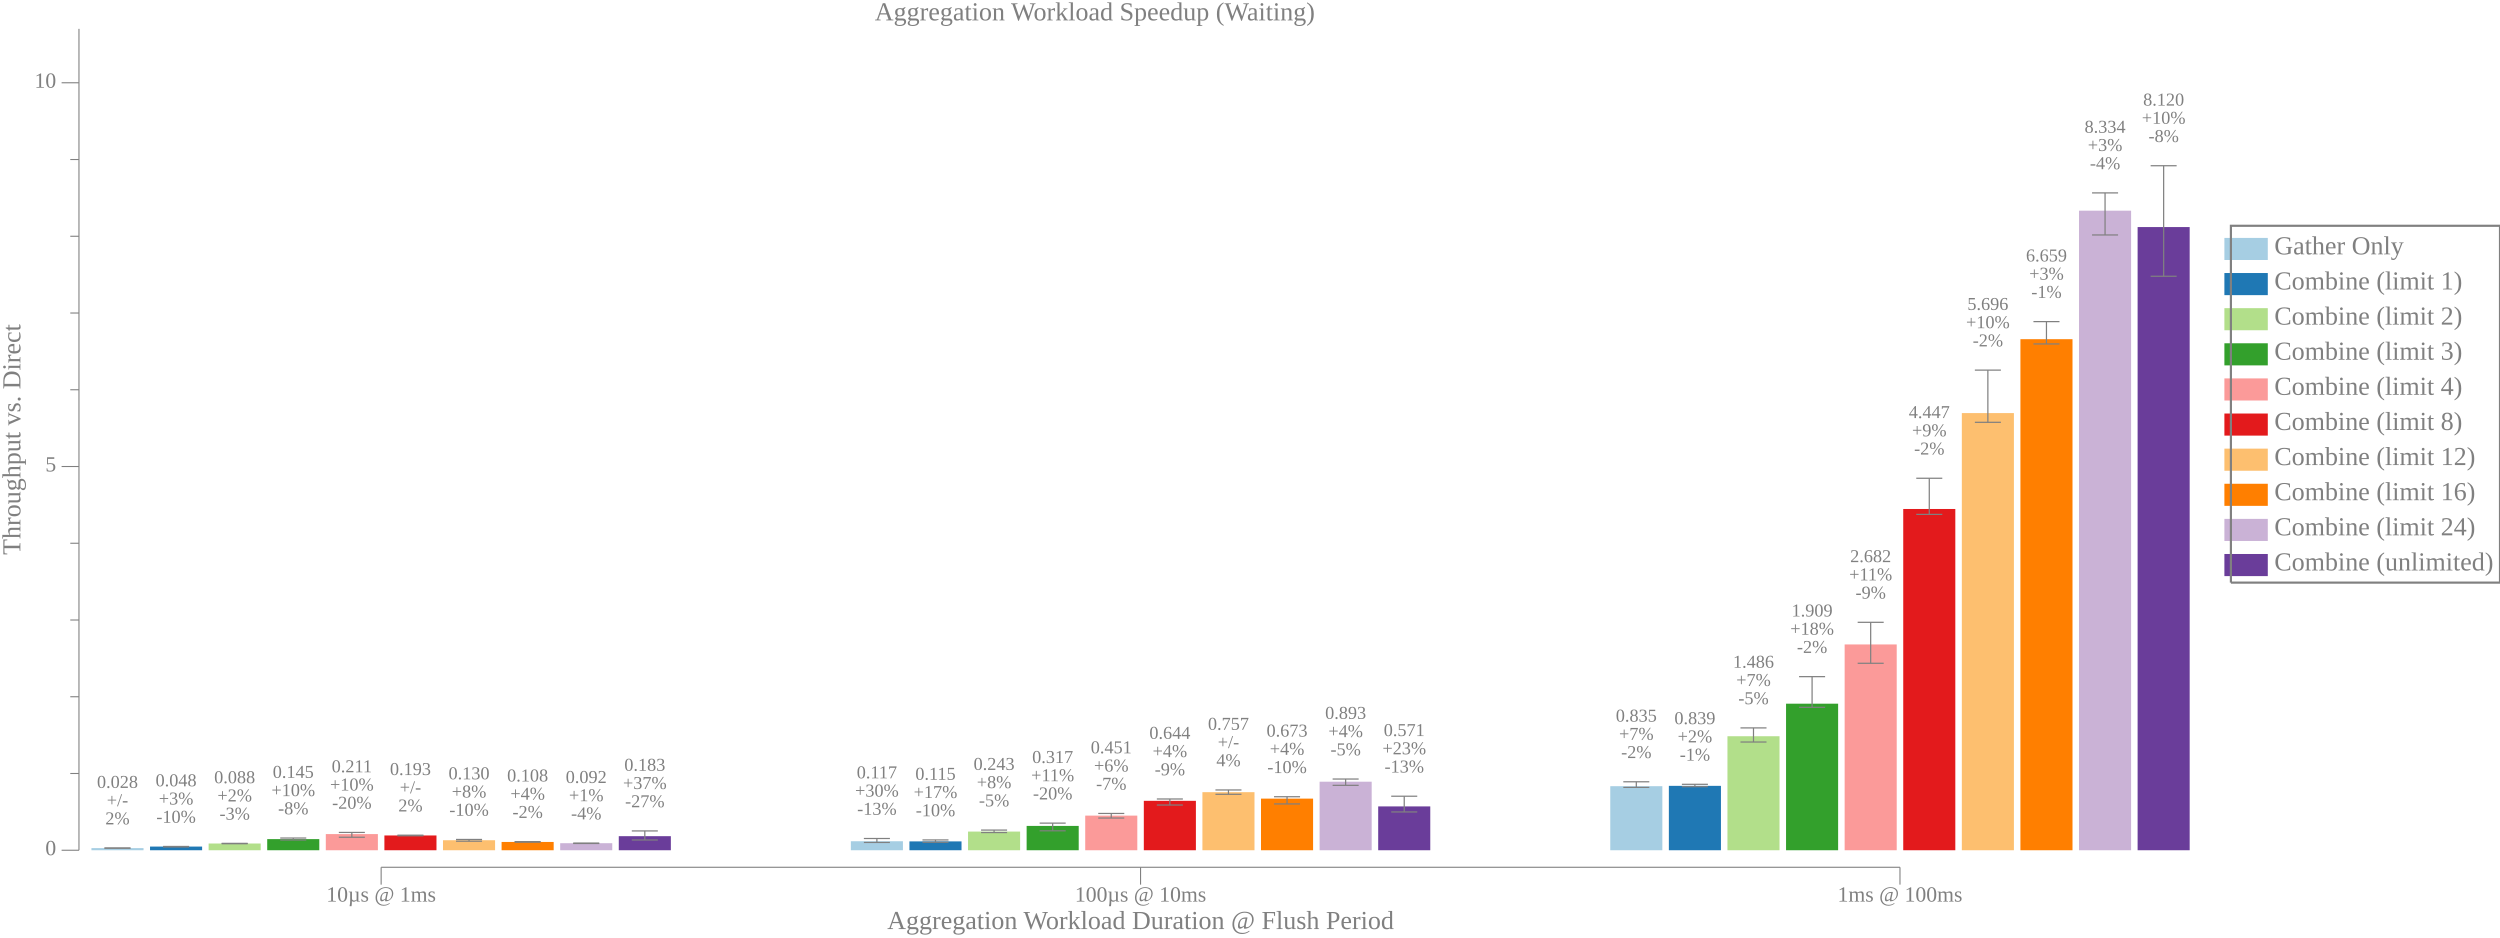
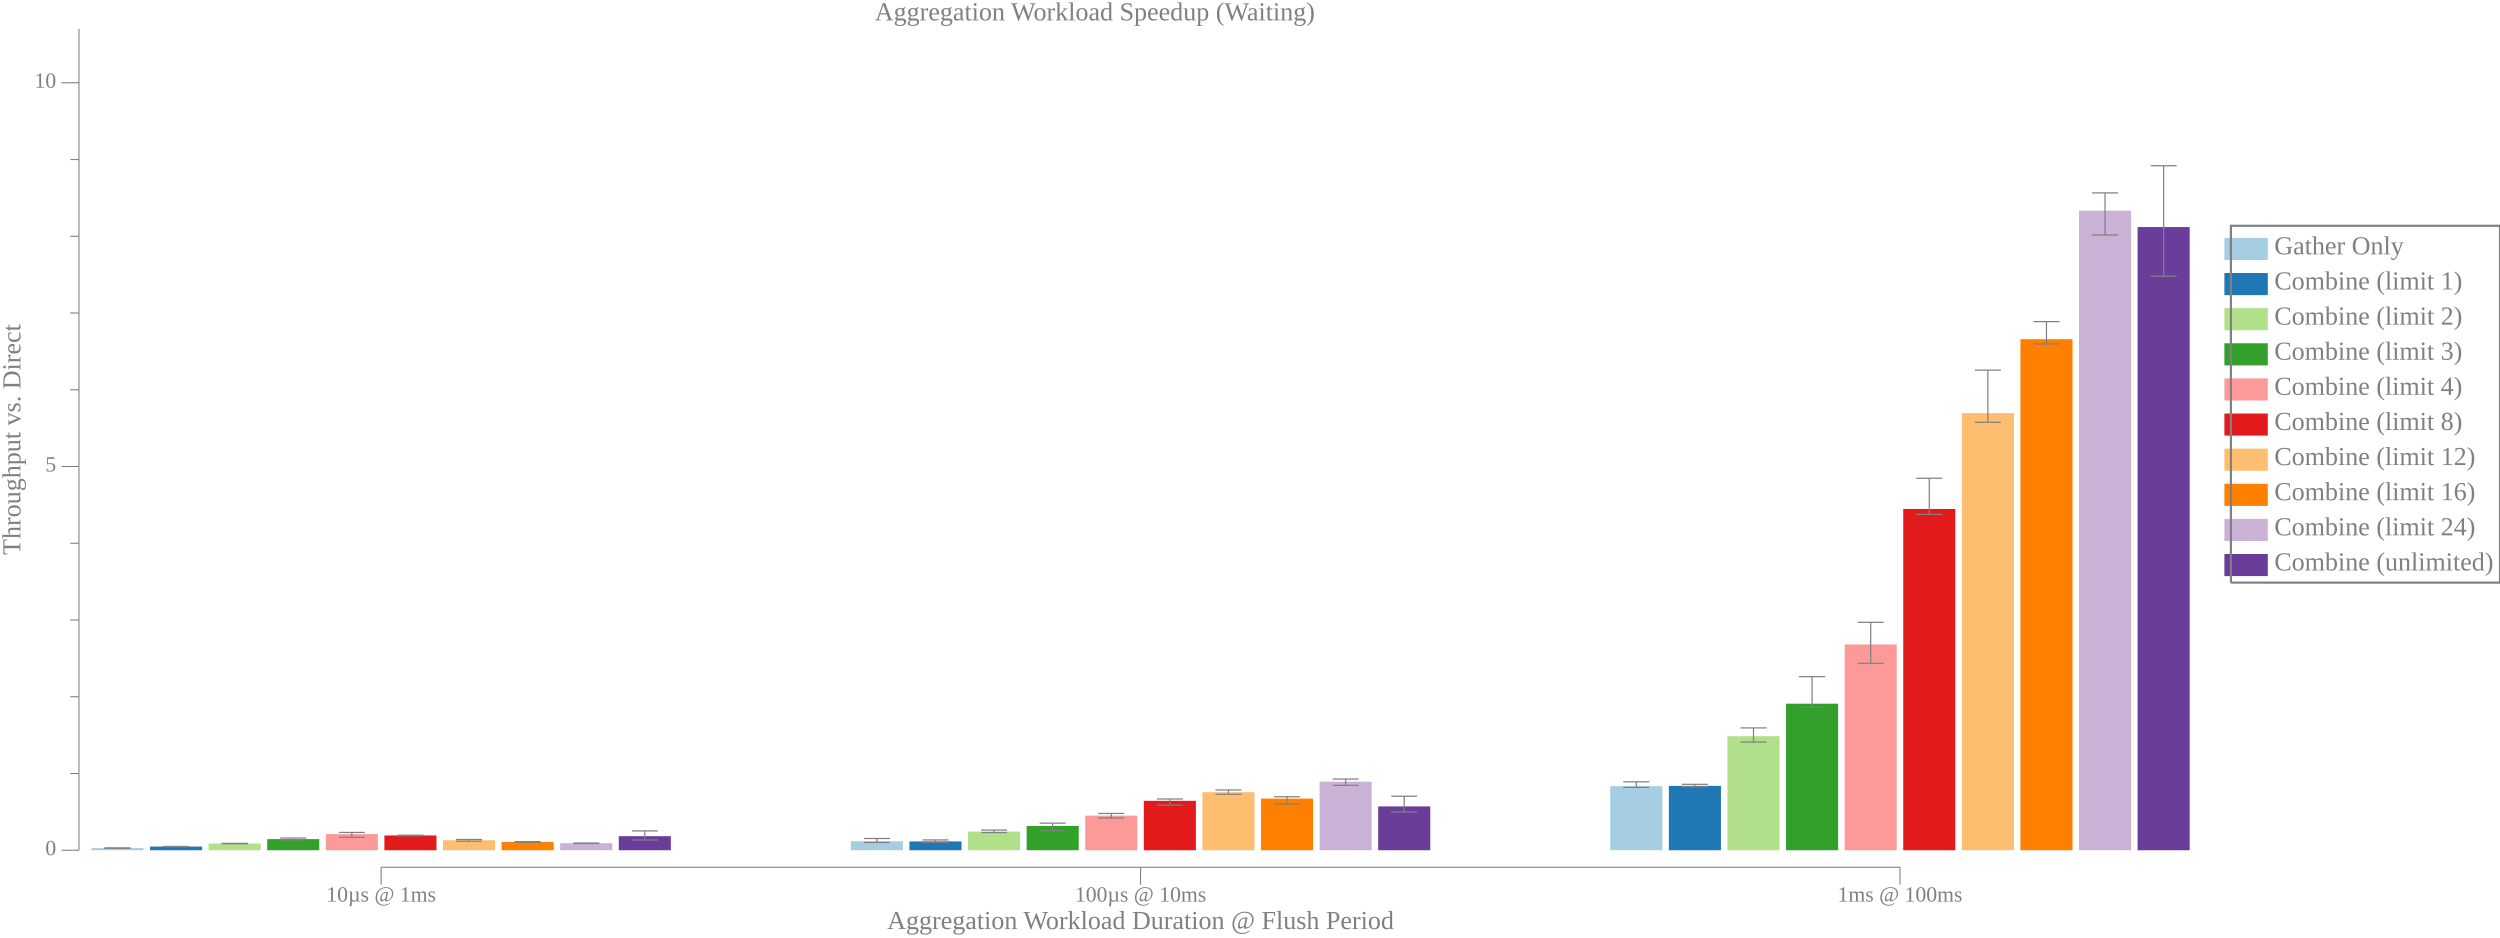
<svg xmlns="http://www.w3.org/2000/svg" width="1152pt" height="432pt" viewBox="0 0 1152 432">
  <g transform="scale(1, -1) translate(0, -432)">
    <path d="M1025,312.19L1025,322.37L1045,322.37L1045,312.19Z" style="fill:#A6CEE3" />
    <text x="1048" y="-314.79" transform="scale(1, -1)" style="font-family:Liberation Serif;font-variant:normal;font-weight:normal;font-style:normal;font-size:12px;fill:#808080">Gather Only</text>
    <path d="M1025,296L1025,306.19L1045,306.19L1045,296Z" style="fill:#1F78B4" />
    <text x="1048" y="-298.61" transform="scale(1, -1)" style="font-family:Liberation Serif;font-variant:normal;font-weight:normal;font-style:normal;font-size:12px;fill:#808080">Combine (limit 1)</text>
    <path d="M1025,279.82L1025,290L1045,290L1045,279.82Z" style="fill:#B2DF8A" />
    <text x="1048" y="-282.42" transform="scale(1, -1)" style="font-family:Liberation Serif;font-variant:normal;font-weight:normal;font-style:normal;font-size:12px;fill:#808080">Combine (limit 2)</text>
    <path d="M1025,263.63L1025,273.82L1045,273.82L1045,263.63Z" style="fill:#33A02C" />
    <text x="1048" y="-266.24" transform="scale(1, -1)" style="font-family:Liberation Serif;font-variant:normal;font-weight:normal;font-style:normal;font-size:12px;fill:#808080">Combine (limit 3)</text>
    <path d="M1025,247.45L1025,257.63L1045,257.63L1045,247.45Z" style="fill:#FB9A99" />
    <text x="1048" y="-250.06" transform="scale(1, -1)" style="font-family:Liberation Serif;font-variant:normal;font-weight:normal;font-style:normal;font-size:12px;fill:#808080">Combine (limit 4)</text>
    <path d="M1025,231.27L1025,241.45L1045,241.45L1045,231.27Z" style="fill:#E31A1C" />
    <text x="1048" y="-233.87" transform="scale(1, -1)" style="font-family:Liberation Serif;font-variant:normal;font-weight:normal;font-style:normal;font-size:12px;fill:#808080">Combine (limit 8)</text>
    <path d="M1025,215.08L1025,225.27L1045,225.27L1045,215.08Z" style="fill:#FDBF6F" />
    <text x="1048" y="-217.69" transform="scale(1, -1)" style="font-family:Liberation Serif;font-variant:normal;font-weight:normal;font-style:normal;font-size:12px;fill:#808080">Combine (limit 12)</text>
    <path d="M1025,198.9L1025,209.08L1045,209.08L1045,198.9Z" style="fill:#FF7F00" />
    <text x="1048" y="-201.5" transform="scale(1, -1)" style="font-family:Liberation Serif;font-variant:normal;font-weight:normal;font-style:normal;font-size:12px;fill:#808080">Combine (limit 16)</text>
    <path d="M1025,182.72L1025,192.9L1045,192.9L1045,182.72Z" style="fill:#CAB2D6" />
    <text x="1048" y="-185.32" transform="scale(1, -1)" style="font-family:Liberation Serif;font-variant:normal;font-weight:normal;font-style:normal;font-size:12px;fill:#808080">Combine (limit 24)</text>
    <path d="M1025,166.53L1025,176.72L1045,176.72L1045,166.53Z" style="fill:#6A3D9A" />
    <text x="1048" y="-169.14" transform="scale(1, -1)" style="font-family:Liberation Serif;font-variant:normal;font-weight:normal;font-style:normal;font-size:12px;fill:#808080">Combine (unlimited)</text>
    <path d="M1028,163.53L1028,327.96L1152,327.96L1152,163.53L1028,163.53" style="fill:none;stroke:#808080" />
    <path d="M0,0L1009,0L1009,432L0,432Z" style="fill:#-8000000000000000-8000000000000000-8000000000000000;fill-opacity:0" />
    <text x="403.11" y="-422.61" transform="scale(1, -1)" style="font-family:Liberation Serif;font-variant:normal;font-weight:normal;font-style:normal;font-size:12px;fill:#808080">Aggregation Workload Speedup (Waiting)</text>
    <text x="408.82" y="-3.902" transform="scale(1, -1)" style="font-family:Liberation Serif;font-variant:normal;font-weight:normal;font-style:normal;font-size:12px;fill:#808080">Aggregation Workload Duration @ Flush Period</text>
    <text x="150.37" y="-16.541" transform="scale(1, -1)" style="font-family:Liberation Serif;font-variant:normal;font-weight:normal;font-style:normal;font-size:10px;fill:#808080">10µs @ 1ms</text>
    <text x="495.31" y="-16.541" transform="scale(1, -1)" style="font-family:Liberation Serif;font-variant:normal;font-weight:normal;font-style:normal;font-size:10px;fill:#808080">100µs @ 10ms</text>
    <text x="846.74" y="-16.541" transform="scale(1, -1)" style="font-family:Liberation Serif;font-variant:normal;font-weight:normal;font-style:normal;font-size:10px;fill:#808080">1ms @ 100ms</text>
    <path d="M175.63,24.363L175.63,32.363" style="fill:none;stroke:#808080;stroke-width:0.5" />
    <path d="M525.57,24.363L525.57,32.363" style="fill:none;stroke:#808080;stroke-width:0.5" />
    <path d="M875.51,24.363L875.51,32.363" style="fill:none;stroke:#808080;stroke-width:0.5" />
    <path d="M175.63,32.363L875.51,32.363" style="fill:none;stroke:#808080;stroke-width:0.5" />
    <g transform="rotate(90)">
      <text x="176.3" y="9.387" transform="scale(1, -1)" style="font-family:Liberation Serif;font-variant:normal;font-weight:normal;font-style:normal;font-size:12px;fill:#808080">Throughput vs. Direct</text>
    </g>
    <text x="20.885" y="-37.924" transform="scale(1, -1)" style="font-family:Liberation Serif;font-variant:normal;font-weight:normal;font-style:normal;font-size:10px;fill:#808080">0</text>
    <text x="20.885" y="-214.75" transform="scale(1, -1)" style="font-family:Liberation Serif;font-variant:normal;font-weight:normal;font-style:normal;font-size:10px;fill:#808080">5</text>
    <text x="15.885" y="-391.57" transform="scale(1, -1)" style="font-family:Liberation Serif;font-variant:normal;font-weight:normal;font-style:normal;font-size:10px;fill:#808080">10</text>
    <path d="M28.385,40.209L36.385,40.209" style="fill:none;stroke:#808080;stroke-width:0.5" />
    <path d="M28.385,217.03L36.385,217.03" style="fill:none;stroke:#808080;stroke-width:0.5" />
    <path d="M28.385,393.86L36.385,393.86" style="fill:none;stroke:#808080;stroke-width:0.5" />
    <path d="M32.385,75.574L36.385,75.574" style="fill:none;stroke:#808080;stroke-width:0.5" />
    <path d="M32.385,110.94L36.385,110.94" style="fill:none;stroke:#808080;stroke-width:0.5" />
    <path d="M32.385,146.3L36.385,146.3" style="fill:none;stroke:#808080;stroke-width:0.5" />
    <path d="M32.385,181.67L36.385,181.67" style="fill:none;stroke:#808080;stroke-width:0.5" />
    <path d="M32.385,252.4L36.385,252.4" style="fill:none;stroke:#808080;stroke-width:0.5" />
    <path d="M32.385,287.76L36.385,287.76" style="fill:none;stroke:#808080;stroke-width:0.5" />
    <path d="M32.385,323.13L36.385,323.13" style="fill:none;stroke:#808080;stroke-width:0.5" />
    <path d="M32.385,358.49L36.385,358.49" style="fill:none;stroke:#808080;stroke-width:0.5" />
    <path d="M36.385,40.209L36.385,418.71" style="fill:none;stroke:#808080;stroke-width:0.5" />
    <path d="M42.135,40.209L42.135,41.195L66.135,41.195L66.135,40.209Z" style="fill:#A6CEE3" />
    <path d="M54.135,41.174L54.135,41.213" style="fill:none;stroke:#808080;stroke-width:0.567" />
    <path d="M48.135,41.174L60.135,41.174" style="fill:none;stroke:#808080;stroke-width:0.567" />
    <path d="M48.135,41.213L60.135,41.213" style="fill:none;stroke:#808080;stroke-width:0.567" />
-     <text x="44.685" y="-68.928" transform="scale(1, -1)" style="font-family:Liberation Serif;font-variant:normal;font-weight:normal;font-style:normal;font-size:8.4px;fill:#808080">0.028</text>
-     <text x="49.201" y="-60.528" transform="scale(1, -1)" style="font-family:Liberation Serif;font-variant:normal;font-weight:normal;font-style:normal;font-size:8.4px;fill:#808080">+/-</text>
-     <text x="48.536" y="-52.128" transform="scale(1, -1)" style="font-family:Liberation Serif;font-variant:normal;font-weight:normal;font-style:normal;font-size:8.4px;fill:#808080">2%</text>
    <path d="M392.07,40.209L392.07,44.357L416.07,44.357L416.07,40.209Z" style="fill:#A6CEE3" />
    <path d="M404.07,43.799L404.07,45.62" style="fill:none;stroke:#808080;stroke-width:0.567" />
    <path d="M398.07,43.799L410.07,43.799" style="fill:none;stroke:#808080;stroke-width:0.567" />
    <path d="M398.07,45.62L410.07,45.62" style="fill:none;stroke:#808080;stroke-width:0.567" />
-     <text x="394.78" y="-73.334" transform="scale(1, -1)" style="font-family:Liberation Serif;font-variant:normal;font-weight:normal;font-style:normal;font-size:8.4px;fill:#808080">0.117</text>
-     <text x="394.01" y="-64.934" transform="scale(1, -1)" style="font-family:Liberation Serif;font-variant:normal;font-weight:normal;font-style:normal;font-size:8.4px;fill:#808080">+30%</text>
-     <text x="394.98" y="-56.534" transform="scale(1, -1)" style="font-family:Liberation Serif;font-variant:normal;font-weight:normal;font-style:normal;font-size:8.4px;fill:#808080">-13%</text>
    <path d="M742.01,40.209L742.01,69.724L766.01,69.724L766.01,40.209Z" style="fill:#A6CEE3" />
    <path d="M754.01,69.176L754.01,71.754" style="fill:none;stroke:#808080;stroke-width:0.567" />
    <path d="M748.01,69.176L760.01,69.176" style="fill:none;stroke:#808080;stroke-width:0.567" />
    <path d="M748.01,71.754L760.01,71.754" style="fill:none;stroke:#808080;stroke-width:0.567" />
-     <text x="744.56" y="-99.469" transform="scale(1, -1)" style="font-family:Liberation Serif;font-variant:normal;font-weight:normal;font-style:normal;font-size:8.4px;fill:#808080">0.835</text>
-     <text x="746.05" y="-91.069" transform="scale(1, -1)" style="font-family:Liberation Serif;font-variant:normal;font-weight:normal;font-style:normal;font-size:8.4px;fill:#808080">+7%</text>
-     <text x="747.02" y="-82.669" transform="scale(1, -1)" style="font-family:Liberation Serif;font-variant:normal;font-weight:normal;font-style:normal;font-size:8.4px;fill:#808080">-2%</text>
    <path d="M69.135,40.209L69.135,41.899L93.135,41.899L93.135,40.209Z" style="fill:#1F78B4" />
    <path d="M81.135,41.726L81.135,41.952" style="fill:none;stroke:#808080;stroke-width:0.567" />
    <path d="M75.135,41.726L87.135,41.726" style="fill:none;stroke:#808080;stroke-width:0.567" />
    <path d="M75.135,41.952L87.135,41.952" style="fill:none;stroke:#808080;stroke-width:0.567" />
-     <text x="71.685" y="-69.667" transform="scale(1, -1)" style="font-family:Liberation Serif;font-variant:normal;font-weight:normal;font-style:normal;font-size:8.4px;fill:#808080">0.048</text>
-     <text x="73.167" y="-61.267" transform="scale(1, -1)" style="font-family:Liberation Serif;font-variant:normal;font-weight:normal;font-style:normal;font-size:8.4px;fill:#808080">+3%</text>
-     <text x="72.037" y="-52.867" transform="scale(1, -1)" style="font-family:Liberation Serif;font-variant:normal;font-weight:normal;font-style:normal;font-size:8.4px;fill:#808080">-10%</text>
    <path d="M419.07,40.209L419.07,44.285L443.07,44.285L443.07,40.209Z" style="fill:#1F78B4" />
    <path d="M431.07,43.876L431.07,44.958" style="fill:none;stroke:#808080;stroke-width:0.567" />
    <path d="M425.07,43.876L437.07,43.876" style="fill:none;stroke:#808080;stroke-width:0.567" />
    <path d="M425.07,44.958L437.07,44.958" style="fill:none;stroke:#808080;stroke-width:0.567" />
-     <text x="421.78" y="-72.673" transform="scale(1, -1)" style="font-family:Liberation Serif;font-variant:normal;font-weight:normal;font-style:normal;font-size:8.4px;fill:#808080">0.115</text>
-     <text x="421.01" y="-64.273" transform="scale(1, -1)" style="font-family:Liberation Serif;font-variant:normal;font-weight:normal;font-style:normal;font-size:8.4px;fill:#808080">+17%</text>
-     <text x="421.98" y="-55.873" transform="scale(1, -1)" style="font-family:Liberation Serif;font-variant:normal;font-weight:normal;font-style:normal;font-size:8.4px;fill:#808080">-10%</text>
    <path d="M769.01,40.209L769.01,69.878L793.01,69.878L793.01,40.209Z" style="fill:#1F78B4" />
    <path d="M781.01,69.495L781.01,70.591" style="fill:none;stroke:#808080;stroke-width:0.567" />
    <path d="M775.01,69.495L787.01,69.495" style="fill:none;stroke:#808080;stroke-width:0.567" />
    <path d="M775.01,70.591L787.01,70.591" style="fill:none;stroke:#808080;stroke-width:0.567" />
-     <text x="771.56" y="-98.305" transform="scale(1, -1)" style="font-family:Liberation Serif;font-variant:normal;font-weight:normal;font-style:normal;font-size:8.4px;fill:#808080">0.839</text>
-     <text x="773.05" y="-89.905" transform="scale(1, -1)" style="font-family:Liberation Serif;font-variant:normal;font-weight:normal;font-style:normal;font-size:8.4px;fill:#808080">+2%</text>
-     <text x="774.02" y="-81.505" transform="scale(1, -1)" style="font-family:Liberation Serif;font-variant:normal;font-weight:normal;font-style:normal;font-size:8.4px;fill:#808080">-1%</text>
    <path d="M96.135,40.209L96.135,43.311L120.13,43.311L120.13,40.209Z" style="fill:#B2DF8A" />
    <path d="M108.13,43.21L108.13,43.384" style="fill:none;stroke:#808080;stroke-width:0.567" />
    <path d="M102.13,43.21L114.13,43.21" style="fill:none;stroke:#808080;stroke-width:0.567" />
    <path d="M102.13,43.384L114.13,43.384" style="fill:none;stroke:#808080;stroke-width:0.567" />
-     <text x="98.685" y="-71.098" transform="scale(1, -1)" style="font-family:Liberation Serif;font-variant:normal;font-weight:normal;font-style:normal;font-size:8.4px;fill:#808080">0.088</text>
-     <text x="100.17" y="-62.698" transform="scale(1, -1)" style="font-family:Liberation Serif;font-variant:normal;font-weight:normal;font-style:normal;font-size:8.4px;fill:#808080">+2%</text>
-     <text x="101.14" y="-54.298" transform="scale(1, -1)" style="font-family:Liberation Serif;font-variant:normal;font-weight:normal;font-style:normal;font-size:8.4px;fill:#808080">-3%</text>
    <path d="M446.07,40.209L446.07,48.813L470.07,48.813L470.07,40.209Z" style="fill:#B2DF8A" />
    <path d="M458.07,48.357L458.07,49.499" style="fill:none;stroke:#808080;stroke-width:0.567" />
    <path d="M452.07,48.357L464.07,48.357" style="fill:none;stroke:#808080;stroke-width:0.567" />
    <path d="M452.07,49.499L464.07,49.499" style="fill:none;stroke:#808080;stroke-width:0.567" />
-     <text x="448.62" y="-77.214" transform="scale(1, -1)" style="font-family:Liberation Serif;font-variant:normal;font-weight:normal;font-style:normal;font-size:8.4px;fill:#808080">0.243</text>
-     <text x="450.11" y="-68.814" transform="scale(1, -1)" style="font-family:Liberation Serif;font-variant:normal;font-weight:normal;font-style:normal;font-size:8.4px;fill:#808080">+8%</text>
-     <text x="451.08" y="-60.414" transform="scale(1, -1)" style="font-family:Liberation Serif;font-variant:normal;font-weight:normal;font-style:normal;font-size:8.4px;fill:#808080">-5%</text>
    <path d="M796.01,40.209L796.01,92.743L820.01,92.743L820.01,40.209Z" style="fill:#B2DF8A" />
    <path d="M808.01,90.073L808.01,96.58" style="fill:none;stroke:#808080;stroke-width:0.567" />
    <path d="M802.01,90.073L814.01,90.073" style="fill:none;stroke:#808080;stroke-width:0.567" />
    <path d="M802.01,96.58L814.01,96.58" style="fill:none;stroke:#808080;stroke-width:0.567" />
-     <text x="798.56" y="-124.3" transform="scale(1, -1)" style="font-family:Liberation Serif;font-variant:normal;font-weight:normal;font-style:normal;font-size:8.4px;fill:#808080">1.486</text>
-     <text x="800.05" y="-115.9" transform="scale(1, -1)" style="font-family:Liberation Serif;font-variant:normal;font-weight:normal;font-style:normal;font-size:8.4px;fill:#808080">+7%</text>
-     <text x="801.02" y="-107.5" transform="scale(1, -1)" style="font-family:Liberation Serif;font-variant:normal;font-weight:normal;font-style:normal;font-size:8.4px;fill:#808080">-5%</text>
    <path d="M123.13,40.209L123.13,45.337L147.13,45.337L147.13,40.209Z" style="fill:#33A02C" />
    <path d="M135.13,44.925L135.13,45.836" style="fill:none;stroke:#808080;stroke-width:0.567" />
    <path d="M129.13,44.925L141.13,44.925" style="fill:none;stroke:#808080;stroke-width:0.567" />
    <path d="M129.13,45.836L141.13,45.836" style="fill:none;stroke:#808080;stroke-width:0.567" />
-     <text x="125.68" y="-73.551" transform="scale(1, -1)" style="font-family:Liberation Serif;font-variant:normal;font-weight:normal;font-style:normal;font-size:8.4px;fill:#808080">0.145</text>
-     <text x="125.07" y="-65.151" transform="scale(1, -1)" style="font-family:Liberation Serif;font-variant:normal;font-weight:normal;font-style:normal;font-size:8.4px;fill:#808080">+10%</text>
-     <text x="128.14" y="-56.751" transform="scale(1, -1)" style="font-family:Liberation Serif;font-variant:normal;font-weight:normal;font-style:normal;font-size:8.4px;fill:#808080">-8%</text>
    <path d="M473.07,40.209L473.07,51.418L497.07,51.418L497.07,40.209Z" style="fill:#33A02C" />
    <path d="M485.07,49.163L485.07,52.703" style="fill:none;stroke:#808080;stroke-width:0.567" />
    <path d="M479.07,49.163L491.07,49.163" style="fill:none;stroke:#808080;stroke-width:0.567" />
    <path d="M479.07,52.703L491.07,52.703" style="fill:none;stroke:#808080;stroke-width:0.567" />
-     <text x="475.62" y="-80.418" transform="scale(1, -1)" style="font-family:Liberation Serif;font-variant:normal;font-weight:normal;font-style:normal;font-size:8.4px;fill:#808080">0.317</text>
-     <text x="475.16" y="-72.018" transform="scale(1, -1)" style="font-family:Liberation Serif;font-variant:normal;font-weight:normal;font-style:normal;font-size:8.4px;fill:#808080">+11%</text>
-     <text x="475.98" y="-63.618" transform="scale(1, -1)" style="font-family:Liberation Serif;font-variant:normal;font-weight:normal;font-style:normal;font-size:8.4px;fill:#808080">-20%</text>
    <path d="M823.01,40.209L823.01,107.74L847.01,107.74L847.01,40.209Z" style="fill:#33A02C" />
    <path d="M835.01,106.06L835.01,120.2" style="fill:none;stroke:#808080;stroke-width:0.567" />
    <path d="M829.01,106.06L841.01,106.06" style="fill:none;stroke:#808080;stroke-width:0.567" />
    <path d="M829.01,120.2L841.01,120.2" style="fill:none;stroke:#808080;stroke-width:0.567" />
-     <text x="825.56" y="-147.92" transform="scale(1, -1)" style="font-family:Liberation Serif;font-variant:normal;font-weight:normal;font-style:normal;font-size:8.4px;fill:#808080">1.909</text>
-     <text x="824.95" y="-139.52" transform="scale(1, -1)" style="font-family:Liberation Serif;font-variant:normal;font-weight:normal;font-style:normal;font-size:8.4px;fill:#808080">+18%</text>
-     <text x="828.02" y="-131.12" transform="scale(1, -1)" style="font-family:Liberation Serif;font-variant:normal;font-weight:normal;font-style:normal;font-size:8.4px;fill:#808080">-2%</text>
    <path d="M150.13,40.209L150.13,47.656L174.13,47.656L174.13,40.209Z" style="fill:#FB9A99" />
    <path d="M162.13,46.196L162.13,48.414" style="fill:none;stroke:#808080;stroke-width:0.567" />
    <path d="M156.13,46.196L168.13,46.196" style="fill:none;stroke:#808080;stroke-width:0.567" />
    <path d="M156.13,48.414L168.13,48.414" style="fill:none;stroke:#808080;stroke-width:0.567" />
-     <text x="152.84" y="-76.129" transform="scale(1, -1)" style="font-family:Liberation Serif;font-variant:normal;font-weight:normal;font-style:normal;font-size:8.4px;fill:#808080">0.211</text>
-     <text x="152.07" y="-67.729" transform="scale(1, -1)" style="font-family:Liberation Serif;font-variant:normal;font-weight:normal;font-style:normal;font-size:8.4px;fill:#808080">+10%</text>
-     <text x="153.04" y="-59.329" transform="scale(1, -1)" style="font-family:Liberation Serif;font-variant:normal;font-weight:normal;font-style:normal;font-size:8.4px;fill:#808080">-20%</text>
    <path d="M500.07,40.209L500.07,56.166L524.07,56.166L524.07,40.209Z" style="fill:#FB9A99" />
    <path d="M512.07,55.048L512.07,57.159" style="fill:none;stroke:#808080;stroke-width:0.567" />
    <path d="M506.07,55.048L518.07,55.048" style="fill:none;stroke:#808080;stroke-width:0.567" />
    <path d="M506.07,57.159L518.07,57.159" style="fill:none;stroke:#808080;stroke-width:0.567" />
-     <text x="502.62" y="-84.874" transform="scale(1, -1)" style="font-family:Liberation Serif;font-variant:normal;font-weight:normal;font-style:normal;font-size:8.4px;fill:#808080">0.451</text>
-     <text x="504.11" y="-76.474" transform="scale(1, -1)" style="font-family:Liberation Serif;font-variant:normal;font-weight:normal;font-style:normal;font-size:8.4px;fill:#808080">+6%</text>
-     <text x="505.08" y="-68.074" transform="scale(1, -1)" style="font-family:Liberation Serif;font-variant:normal;font-weight:normal;font-style:normal;font-size:8.4px;fill:#808080">-7%</text>
    <path d="M850.01,40.209L850.01,135.04L874.01,135.04L874.01,40.209Z" style="fill:#FB9A99" />
    <path d="M862.01,126.36L862.01,145.24" style="fill:none;stroke:#808080;stroke-width:0.567" />
    <path d="M856.01,126.36L868.01,126.36" style="fill:none;stroke:#808080;stroke-width:0.567" />
    <path d="M856.01,145.24L868.01,145.24" style="fill:none;stroke:#808080;stroke-width:0.567" />
-     <text x="852.56" y="-172.96" transform="scale(1, -1)" style="font-family:Liberation Serif;font-variant:normal;font-weight:normal;font-style:normal;font-size:8.4px;fill:#808080">2.682</text>
-     <text x="852.1" y="-164.56" transform="scale(1, -1)" style="font-family:Liberation Serif;font-variant:normal;font-weight:normal;font-style:normal;font-size:8.4px;fill:#808080">+11%</text>
-     <text x="855.02" y="-156.16" transform="scale(1, -1)" style="font-family:Liberation Serif;font-variant:normal;font-weight:normal;font-style:normal;font-size:8.4px;fill:#808080">-9%</text>
    <path d="M177.13,40.209L177.13,47.018L201.13,47.018L201.13,40.209Z" style="fill:#E31A1C" />
    <path d="M189.13,46.876L189.13,47.147" style="fill:none;stroke:#808080;stroke-width:0.567" />
    <path d="M183.13,46.876L195.13,46.876" style="fill:none;stroke:#808080;stroke-width:0.567" />
    <path d="M183.13,47.147L195.13,47.147" style="fill:none;stroke:#808080;stroke-width:0.567" />
-     <text x="179.68" y="-74.861" transform="scale(1, -1)" style="font-family:Liberation Serif;font-variant:normal;font-weight:normal;font-style:normal;font-size:8.4px;fill:#808080">0.193</text>
-     <text x="184.2" y="-66.461" transform="scale(1, -1)" style="font-family:Liberation Serif;font-variant:normal;font-weight:normal;font-style:normal;font-size:8.4px;fill:#808080">+/-</text>
-     <text x="183.54" y="-58.061" transform="scale(1, -1)" style="font-family:Liberation Serif;font-variant:normal;font-weight:normal;font-style:normal;font-size:8.4px;fill:#808080">2%</text>
    <path d="M527.07,40.209L527.07,62.98L551.07,62.98L551.07,40.209Z" style="fill:#E31A1C" />
    <path d="M539.07,61.039L539.07,63.826" style="fill:none;stroke:#808080;stroke-width:0.567" />
    <path d="M533.07,61.039L545.07,61.039" style="fill:none;stroke:#808080;stroke-width:0.567" />
    <path d="M533.07,63.826L545.07,63.826" style="fill:none;stroke:#808080;stroke-width:0.567" />
-     <text x="529.62" y="-91.54" transform="scale(1, -1)" style="font-family:Liberation Serif;font-variant:normal;font-weight:normal;font-style:normal;font-size:8.4px;fill:#808080">0.644</text>
-     <text x="531.11" y="-83.14" transform="scale(1, -1)" style="font-family:Liberation Serif;font-variant:normal;font-weight:normal;font-style:normal;font-size:8.4px;fill:#808080">+4%</text>
-     <text x="532.08" y="-74.74" transform="scale(1, -1)" style="font-family:Liberation Serif;font-variant:normal;font-weight:normal;font-style:normal;font-size:8.4px;fill:#808080">-9%</text>
    <path d="M877.01,40.209L877.01,197.46L901.01,197.46L901.01,40.209Z" style="fill:#E31A1C" />
    <path d="M889.01,194.97L889.01,211.62" style="fill:none;stroke:#808080;stroke-width:0.567" />
    <path d="M883.01,194.97L895.01,194.97" style="fill:none;stroke:#808080;stroke-width:0.567" />
    <path d="M883.01,211.62L895.01,211.62" style="fill:none;stroke:#808080;stroke-width:0.567" />
-     <text x="879.56" y="-239.34" transform="scale(1, -1)" style="font-family:Liberation Serif;font-variant:normal;font-weight:normal;font-style:normal;font-size:8.4px;fill:#808080">4.447</text>
-     <text x="881.05" y="-230.94" transform="scale(1, -1)" style="font-family:Liberation Serif;font-variant:normal;font-weight:normal;font-style:normal;font-size:8.4px;fill:#808080">+9%</text>
-     <text x="882.02" y="-222.54" transform="scale(1, -1)" style="font-family:Liberation Serif;font-variant:normal;font-weight:normal;font-style:normal;font-size:8.4px;fill:#808080">-2%</text>
    <path d="M204.13,40.209L204.13,44.822L228.13,44.822L228.13,40.209Z" style="fill:#FDBF6F" />
    <path d="M216.13,44.38L216.13,45.179" style="fill:none;stroke:#808080;stroke-width:0.567" />
    <path d="M210.13,44.38L222.13,44.38" style="fill:none;stroke:#808080;stroke-width:0.567" />
    <path d="M210.13,45.179L222.13,45.179" style="fill:none;stroke:#808080;stroke-width:0.567" />
-     <text x="206.68" y="-72.894" transform="scale(1, -1)" style="font-family:Liberation Serif;font-variant:normal;font-weight:normal;font-style:normal;font-size:8.4px;fill:#808080">0.130</text>
-     <text x="208.17" y="-64.494" transform="scale(1, -1)" style="font-family:Liberation Serif;font-variant:normal;font-weight:normal;font-style:normal;font-size:8.4px;fill:#808080">+8%</text>
-     <text x="207.04" y="-56.094" transform="scale(1, -1)" style="font-family:Liberation Serif;font-variant:normal;font-weight:normal;font-style:normal;font-size:8.4px;fill:#808080">-10%</text>
    <path d="M554.07,40.209L554.07,66.968L578.07,66.968L578.07,40.209Z" style="fill:#FDBF6F" />
    <path d="M566.07,65.99L566.07,67.984" style="fill:none;stroke:#808080;stroke-width:0.567" />
    <path d="M560.07,65.99L572.07,65.99" style="fill:none;stroke:#808080;stroke-width:0.567" />
    <path d="M560.07,67.984L572.07,67.984" style="fill:none;stroke:#808080;stroke-width:0.567" />
-     <text x="556.62" y="-95.699" transform="scale(1, -1)" style="font-family:Liberation Serif;font-variant:normal;font-weight:normal;font-style:normal;font-size:8.4px;fill:#808080">0.757</text>
-     <text x="561.14" y="-87.299" transform="scale(1, -1)" style="font-family:Liberation Serif;font-variant:normal;font-weight:normal;font-style:normal;font-size:8.4px;fill:#808080">+/-</text>
-     <text x="560.48" y="-78.899" transform="scale(1, -1)" style="font-family:Liberation Serif;font-variant:normal;font-weight:normal;font-style:normal;font-size:8.4px;fill:#808080">4%</text>
    <path d="M904.01,40.209L904.01,241.65L928.01,241.65L928.01,40.209Z" style="fill:#FDBF6F" />
    <path d="M916.01,237.4L916.01,261.45" style="fill:none;stroke:#808080;stroke-width:0.567" />
    <path d="M910.01,237.4L922.01,237.4" style="fill:none;stroke:#808080;stroke-width:0.567" />
    <path d="M910.01,261.45L922.01,261.45" style="fill:none;stroke:#808080;stroke-width:0.567" />
-     <text x="906.56" y="-289.17" transform="scale(1, -1)" style="font-family:Liberation Serif;font-variant:normal;font-weight:normal;font-style:normal;font-size:8.4px;fill:#808080">5.696</text>
-     <text x="905.95" y="-280.77" transform="scale(1, -1)" style="font-family:Liberation Serif;font-variant:normal;font-weight:normal;font-style:normal;font-size:8.4px;fill:#808080">+10%</text>
-     <text x="909.02" y="-272.37" transform="scale(1, -1)" style="font-family:Liberation Serif;font-variant:normal;font-weight:normal;font-style:normal;font-size:8.4px;fill:#808080">-2%</text>
    <path d="M231.13,40.209L231.13,44.026L255.13,44.026L255.13,40.209Z" style="fill:#FF7F00" />
    <path d="M243.13,43.941L243.13,44.177" style="fill:none;stroke:#808080;stroke-width:0.567" />
    <path d="M237.13,43.941L249.13,43.941" style="fill:none;stroke:#808080;stroke-width:0.567" />
    <path d="M237.13,44.177L249.13,44.177" style="fill:none;stroke:#808080;stroke-width:0.567" />
-     <text x="233.68" y="-71.892" transform="scale(1, -1)" style="font-family:Liberation Serif;font-variant:normal;font-weight:normal;font-style:normal;font-size:8.4px;fill:#808080">0.108</text>
-     <text x="235.17" y="-63.492" transform="scale(1, -1)" style="font-family:Liberation Serif;font-variant:normal;font-weight:normal;font-style:normal;font-size:8.4px;fill:#808080">+4%</text>
-     <text x="236.14" y="-55.092" transform="scale(1, -1)" style="font-family:Liberation Serif;font-variant:normal;font-weight:normal;font-style:normal;font-size:8.4px;fill:#808080">-2%</text>
    <path d="M581.07,40.209L581.07,63.997L605.07,63.997L605.07,40.209Z" style="fill:#FF7F00" />
    <path d="M593.07,61.548L593.07,64.865" style="fill:none;stroke:#808080;stroke-width:0.567" />
    <path d="M587.07,61.548L599.07,61.548" style="fill:none;stroke:#808080;stroke-width:0.567" />
    <path d="M587.07,64.865L599.07,64.865" style="fill:none;stroke:#808080;stroke-width:0.567" />
-     <text x="583.62" y="-92.58" transform="scale(1, -1)" style="font-family:Liberation Serif;font-variant:normal;font-weight:normal;font-style:normal;font-size:8.4px;fill:#808080">0.673</text>
-     <text x="585.11" y="-84.18" transform="scale(1, -1)" style="font-family:Liberation Serif;font-variant:normal;font-weight:normal;font-style:normal;font-size:8.4px;fill:#808080">+4%</text>
-     <text x="583.98" y="-75.78" transform="scale(1, -1)" style="font-family:Liberation Serif;font-variant:normal;font-weight:normal;font-style:normal;font-size:8.4px;fill:#808080">-10%</text>
    <path d="M931.01,40.209L931.01,275.7L955.01,275.7L955.01,40.209Z" style="fill:#FF7F00" />
    <path d="M943.01,273.51L943.01,283.8" style="fill:none;stroke:#808080;stroke-width:0.567" />
    <path d="M937.01,273.51L949.01,273.51" style="fill:none;stroke:#808080;stroke-width:0.567" />
    <path d="M937.01,283.8L949.01,283.8" style="fill:none;stroke:#808080;stroke-width:0.567" />
-     <text x="933.56" y="-311.52" transform="scale(1, -1)" style="font-family:Liberation Serif;font-variant:normal;font-weight:normal;font-style:normal;font-size:8.4px;fill:#808080">6.659</text>
-     <text x="935.05" y="-303.12" transform="scale(1, -1)" style="font-family:Liberation Serif;font-variant:normal;font-weight:normal;font-style:normal;font-size:8.4px;fill:#808080">+3%</text>
-     <text x="936.02" y="-294.72" transform="scale(1, -1)" style="font-family:Liberation Serif;font-variant:normal;font-weight:normal;font-style:normal;font-size:8.4px;fill:#808080">-1%</text>
    <path d="M258.13,40.209L258.13,43.455L282.13,43.455L282.13,40.209Z" style="fill:#CAB2D6" />
    <path d="M270.13,43.325L270.13,43.49" style="fill:none;stroke:#808080;stroke-width:0.567" />
    <path d="M264.13,43.325L276.13,43.325" style="fill:none;stroke:#808080;stroke-width:0.567" />
    <path d="M264.13,43.49L276.13,43.49" style="fill:none;stroke:#808080;stroke-width:0.567" />
-     <text x="260.68" y="-71.205" transform="scale(1, -1)" style="font-family:Liberation Serif;font-variant:normal;font-weight:normal;font-style:normal;font-size:8.4px;fill:#808080">0.092</text>
-     <text x="262.17" y="-62.805" transform="scale(1, -1)" style="font-family:Liberation Serif;font-variant:normal;font-weight:normal;font-style:normal;font-size:8.4px;fill:#808080">+1%</text>
-     <text x="263.14" y="-54.405" transform="scale(1, -1)" style="font-family:Liberation Serif;font-variant:normal;font-weight:normal;font-style:normal;font-size:8.4px;fill:#808080">-4%</text>
    <path d="M608.07,40.209L608.07,71.793L632.07,71.793L632.07,40.209Z" style="fill:#CAB2D6" />
    <path d="M620.07,70.117L620.07,73.02" style="fill:none;stroke:#808080;stroke-width:0.567" />
    <path d="M614.07,70.117L626.07,70.117" style="fill:none;stroke:#808080;stroke-width:0.567" />
    <path d="M614.07,73.02L626.07,73.02" style="fill:none;stroke:#808080;stroke-width:0.567" />
-     <text x="610.62" y="-100.74" transform="scale(1, -1)" style="font-family:Liberation Serif;font-variant:normal;font-weight:normal;font-style:normal;font-size:8.4px;fill:#808080">0.893</text>
-     <text x="612.11" y="-92.335" transform="scale(1, -1)" style="font-family:Liberation Serif;font-variant:normal;font-weight:normal;font-style:normal;font-size:8.4px;fill:#808080">+4%</text>
-     <text x="613.08" y="-83.935" transform="scale(1, -1)" style="font-family:Liberation Serif;font-variant:normal;font-weight:normal;font-style:normal;font-size:8.4px;fill:#808080">-5%</text>
    <path d="M958.01,40.209L958.01,334.92L982.01,334.92L982.01,40.209Z" style="fill:#CAB2D6" />
    <path d="M970.01,323.73L970.01,343.11" style="fill:none;stroke:#808080;stroke-width:0.567" />
    <path d="M964.01,323.73L976.01,323.73" style="fill:none;stroke:#808080;stroke-width:0.567" />
    <path d="M964.01,343.11L976.01,343.11" style="fill:none;stroke:#808080;stroke-width:0.567" />
-     <text x="960.56" y="-370.82" transform="scale(1, -1)" style="font-family:Liberation Serif;font-variant:normal;font-weight:normal;font-style:normal;font-size:8.4px;fill:#808080">8.334</text>
-     <text x="962.05" y="-362.42" transform="scale(1, -1)" style="font-family:Liberation Serif;font-variant:normal;font-weight:normal;font-style:normal;font-size:8.4px;fill:#808080">+3%</text>
-     <text x="963.02" y="-354.02" transform="scale(1, -1)" style="font-family:Liberation Serif;font-variant:normal;font-weight:normal;font-style:normal;font-size:8.4px;fill:#808080">-4%</text>
    <path d="M285.13,40.209L285.13,46.692L309.13,46.692L309.13,40.209Z" style="fill:#6A3D9A" />
    <path d="M297.13,44.935L297.13,49.105" style="fill:none;stroke:#808080;stroke-width:0.567" />
    <path d="M291.13,44.935L303.13,44.935" style="fill:none;stroke:#808080;stroke-width:0.567" />
    <path d="M291.13,49.105L303.13,49.105" style="fill:none;stroke:#808080;stroke-width:0.567" />
-     <text x="287.68" y="-76.82" transform="scale(1, -1)" style="font-family:Liberation Serif;font-variant:normal;font-weight:normal;font-style:normal;font-size:8.4px;fill:#808080">0.183</text>
-     <text x="287.07" y="-68.42" transform="scale(1, -1)" style="font-family:Liberation Serif;font-variant:normal;font-weight:normal;font-style:normal;font-size:8.4px;fill:#808080">+37%</text>
-     <text x="288.04" y="-60.02" transform="scale(1, -1)" style="font-family:Liberation Serif;font-variant:normal;font-weight:normal;font-style:normal;font-size:8.4px;fill:#808080">-27%</text>
    <path d="M635.07,40.209L635.07,60.406L659.07,60.406L659.07,40.209Z" style="fill:#6A3D9A" />
    <path d="M647.07,57.852L647.07,65.102" style="fill:none;stroke:#808080;stroke-width:0.567" />
    <path d="M641.07,57.852L653.07,57.852" style="fill:none;stroke:#808080;stroke-width:0.567" />
    <path d="M641.07,65.102L653.07,65.102" style="fill:none;stroke:#808080;stroke-width:0.567" />
-     <text x="637.62" y="-92.817" transform="scale(1, -1)" style="font-family:Liberation Serif;font-variant:normal;font-weight:normal;font-style:normal;font-size:8.4px;fill:#808080">0.571</text>
-     <text x="637.01" y="-84.417" transform="scale(1, -1)" style="font-family:Liberation Serif;font-variant:normal;font-weight:normal;font-style:normal;font-size:8.4px;fill:#808080">+23%</text>
-     <text x="637.98" y="-76.017" transform="scale(1, -1)" style="font-family:Liberation Serif;font-variant:normal;font-weight:normal;font-style:normal;font-size:8.4px;fill:#808080">-13%</text>
    <path d="M985.01,40.209L985.01,327.37L1009,327.37L1009,40.209Z" style="fill:#6A3D9A" />
    <path d="M997.01,304.7L997.01,355.63" style="fill:none;stroke:#808080;stroke-width:0.567" />
    <path d="M991.01,304.7L1003,304.7" style="fill:none;stroke:#808080;stroke-width:0.567" />
    <path d="M991.01,355.63L1003,355.63" style="fill:none;stroke:#808080;stroke-width:0.567" />
-     <text x="987.56" y="-383.34" transform="scale(1, -1)" style="font-family:Liberation Serif;font-variant:normal;font-weight:normal;font-style:normal;font-size:8.4px;fill:#808080">8.120</text>
-     <text x="986.95" y="-374.94" transform="scale(1, -1)" style="font-family:Liberation Serif;font-variant:normal;font-weight:normal;font-style:normal;font-size:8.4px;fill:#808080">+10%</text>
-     <text x="990.02" y="-366.54" transform="scale(1, -1)" style="font-family:Liberation Serif;font-variant:normal;font-weight:normal;font-style:normal;font-size:8.4px;fill:#808080">-8%</text>
  </g>
</svg>
